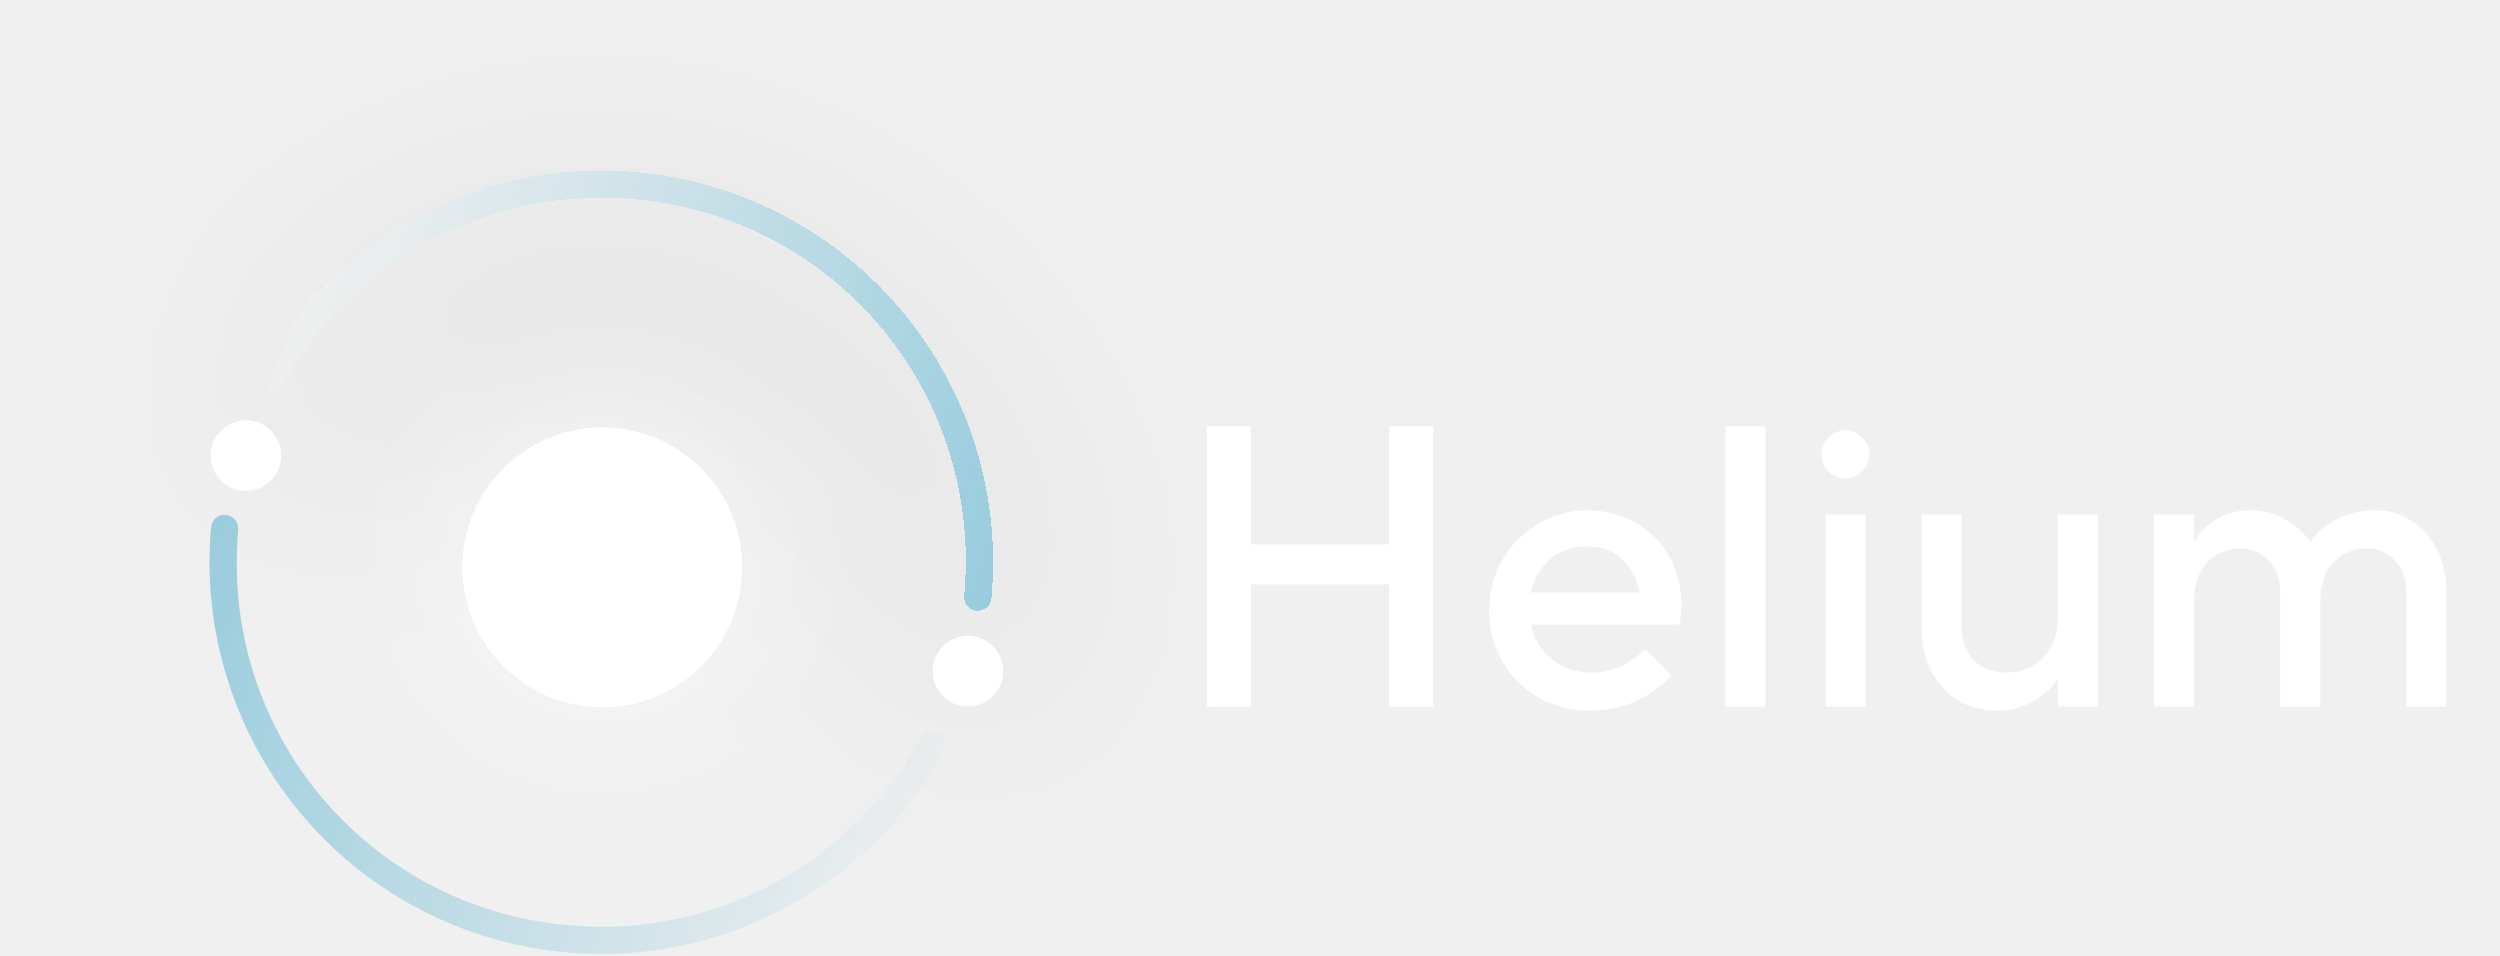
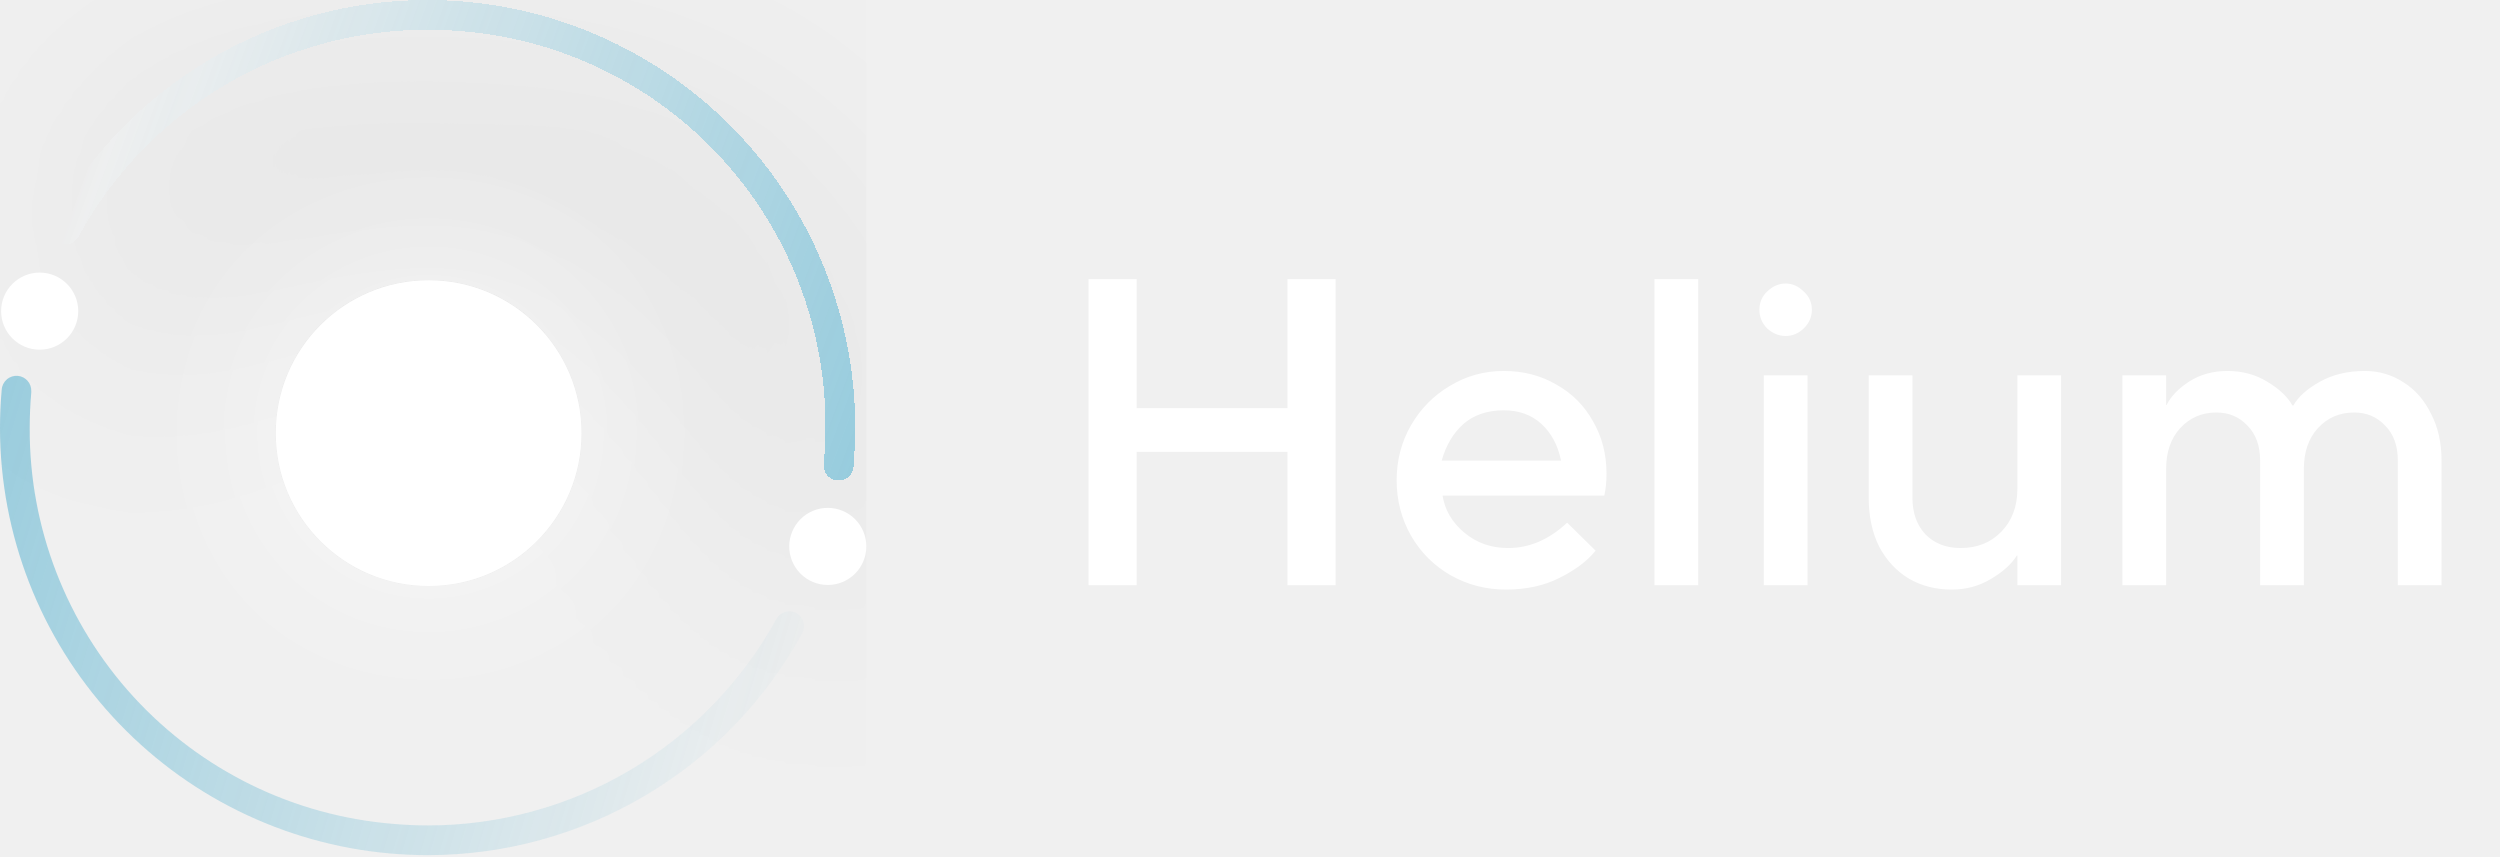
- <svg xmlns="http://www.w3.org/2000/svg" width="1217" height="465" viewBox="0 0 1217 465" fill="none">
-   <path d="M457.259 356.471C457.26 356.469 457.259 356.466 457.257 356.465C455.718 355.618 453.902 355.417 452.212 355.906C450.522 356.398 449.096 357.542 448.25 359.085C432.982 386.939 410.51 410.18 383.182 426.377C355.857 442.571 324.68 451.127 292.914 451.146C287.647 451.146 282.281 450.88 277.013 450.417C232.789 446.743 191.574 426.532 161.593 393.817C131.613 361.105 115.066 318.294 115.249 273.916C115.249 268.648 115.48 263.283 115.943 258.113V257.551C115.943 257.551 115.944 257.55 115.945 257.551V257.551C115.945 257.551 115.946 257.551 115.946 257.55C116.118 253.999 113.458 250.943 109.917 250.627C108.143 250.481 106.384 251.055 105.038 252.22C103.692 253.386 102.87 255.046 102.761 256.823C102.263 262.519 102 268.252 102 273.916C102.067 321.527 119.939 367.392 152.103 402.501C184.265 437.605 228.396 459.412 275.818 463.64C281.482 464.137 287.247 464.401 292.911 464.401H292.914C327.034 464.361 360.52 455.159 389.87 437.76C419.222 420.36 443.365 395.398 459.774 365.485C461.561 362.302 460.438 358.276 457.261 356.477C457.259 356.476 457.258 356.473 457.259 356.471V356.471Z" fill="url(#paint0_linear_2322_54161)" fill-opacity="0.4" />
-   <g filter="url(#filter0_bd_2322_54161)">
-     <path d="M127.947 191.228C127.947 191.228 127.947 191.228 127.947 191.228C129.488 192.076 131.304 192.278 132.994 191.789C134.686 191.297 136.109 190.153 136.955 188.61C152.199 160.668 174.684 137.346 202.052 121.094C229.42 104.842 260.661 96.262 292.491 96.251C297.758 96.251 303.124 96.482 308.392 96.945C352.616 100.63 393.831 120.846 423.812 153.567C453.792 186.287 470.339 229.103 470.153 273.481C470.153 278.749 469.887 284.083 469.424 289.351V290.112C469.097 293.751 471.781 296.967 475.421 297.3H476.051H476.049C479.489 297.314 482.364 294.696 482.676 291.272V290.511C483.173 284.847 483.437 279.117 483.437 273.45C483.373 225.828 465.495 179.953 433.314 144.851C401.137 109.747 356.988 87.956 309.552 83.761C303.888 83.266 298.158 83 292.493 83C258.251 83.005 224.642 92.237 195.203 109.726C165.766 127.216 141.583 152.314 125.197 182.382C123.558 185.588 124.779 189.514 127.947 191.227C127.948 191.227 127.948 191.228 127.947 191.228V191.228Z" fill="url(#paint1_linear_2322_54161)" fill-opacity="0.4" shape-rendering="crispEdges" />
+ <svg xmlns="http://www.w3.org/2000/svg" width="1115" height="382" viewBox="0 0 1115 382" fill="none">
+   <g clip-path="url(#clip0_2322_54161)">
+     <path d="M355.259 273.471C355.26 273.469 355.259 273.466 355.257 273.465C353.718 272.618 351.902 272.417 350.212 272.906C348.522 273.398 347.096 274.542 346.25 276.085C330.982 303.939 308.51 327.18 281.182 343.377C253.857 359.571 222.68 368.127 190.914 368.146C185.647 368.146 180.281 367.88 175.013 367.417C130.789 363.743 89.573 343.532 59.593 310.817C29.613 278.105 13.066 235.294 13.249 190.916C13.249 185.648 13.48 180.283 13.943 175.113V174.551C13.943 174.551 13.944 174.55 13.945 174.551V174.551C13.945 174.551 13.946 174.551 13.946 174.55C14.118 170.999 11.458 167.943 7.917 167.627C6.143 167.481 4.384 168.055 3.038 169.22C1.692 170.386 0.87 172.046 0.761 173.823C0.263 179.519 0 185.252 0 190.916C0.067 238.527 17.939 284.392 50.103 319.501C82.265 354.605 126.396 376.412 173.818 380.64C179.482 381.137 185.247 381.401 190.911 381.401H190.914C225.034 381.361 258.52 372.159 287.87 354.76C317.222 337.36 341.365 312.398 357.774 282.485C359.561 279.302 358.438 275.276 355.261 273.477C355.259 273.476 355.258 273.473 355.259 273.471V273.471Z" fill="url(#paint0_linear_2322_54161)" fill-opacity="0.4" />
+     <g filter="url(#filter0_bd_2322_54161)">
+       <path d="M25.947 108.228C25.947 108.228 25.947 108.228 25.947 108.228C27.488 109.076 29.305 109.278 30.994 108.789C32.686 108.297 34.109 107.153 34.955 105.61C50.199 77.668 72.684 54.346 100.052 38.094C127.42 21.842 158.661 13.262 190.491 13.251C195.758 13.251 201.124 13.482 206.392 13.945C250.616 17.63 291.831 37.846 321.812 70.567C351.792 103.287 368.339 146.103 368.153 190.481C368.153 195.749 367.887 201.083 367.424 206.351V207.112C367.097 210.751 369.781 213.967 373.421 214.3H374.051H374.049C377.489 214.314 380.364 211.696 380.676 208.272V207.511C381.173 201.847 381.437 196.117 381.437 190.45C381.373 142.828 363.495 96.953 331.314 61.852C299.137 26.747 254.988 4.956 207.552 0.761C201.888 0.266 196.158 0 190.493 0C156.251 0.005 122.642 9.237 93.204 26.726C63.766 44.216 39.584 69.314 23.197 99.382C21.558 102.588 22.779 106.514 25.948 108.227C25.948 108.227 25.948 108.228 25.947 108.228V108.228Z" fill="url(#paint1_linear_2322_54161)" fill-opacity="0.4" shape-rendering="crispEdges" />
+     </g>
+     <path d="M369.226 226.508C364.666 226.5 360.287 228.304 357.055 231.525C353.825 234.744 352.005 239.118 352 243.681C351.995 248.241 353.801 252.62 357.026 255.847C360.247 259.077 364.621 260.891 369.184 260.896C373.744 260.899 378.12 259.087 381.347 255.863C384.574 252.638 386.386 248.265 386.386 243.702C386.386 239.148 384.579 234.779 381.363 231.558C378.146 228.333 373.781 226.519 369.226 226.508L369.226 226.508Z" fill="white" />
+     <path d="M34.89 138.766C34.89 148.263 27.191 155.96 17.696 155.96C8.201 155.96 0.502 148.263 0.502 138.766C0.502 129.271 8.201 121.574 17.696 121.574C27.191 121.574 34.89 129.271 34.89 138.766Z" fill="white" />
+     <g filter="url(#filter1_d_2322_54161)">
+       <circle cx="191.178" cy="193.178" r="68.178" fill="white" />
+     </g>
  </g>
-   <path d="M471.226 309.508C466.666 309.5 462.287 311.304 459.055 314.525C455.825 317.744 454.005 322.118 454 326.681C453.995 331.241 455.801 335.62 459.026 338.847C462.247 342.077 466.621 343.891 471.184 343.896C475.744 343.899 480.12 342.087 483.347 338.863C486.574 335.638 488.386 331.265 488.386 326.702C488.386 322.148 486.579 317.779 483.363 314.558C480.146 311.333 475.781 309.519 471.226 309.508L471.226 309.508Z" fill="white" />
-   <path d="M136.89 221.766C136.89 231.263 129.191 238.96 119.696 238.96C110.201 238.96 102.502 231.263 102.502 221.766C102.502 212.271 110.201 204.574 119.696 204.574C129.191 204.574 136.89 212.271 136.89 221.766Z" fill="white" />
-   <g filter="url(#filter1_d_2322_54161)">
-     <circle cx="293.178" cy="276.178" r="68.178" fill="white" />
-   </g>
-   <path d="M608.95 344H587.5V207.5H608.95V265.025H676.225V207.5H697.675V344H676.225V284.525H608.95V344ZM773.656 345.95C764.686 345.95 756.431 343.805 748.891 339.515C741.481 335.225 735.631 329.375 731.341 321.965C727.051 314.425 724.906 306.17 724.906 297.2C724.906 288.23 727.051 280.04 731.341 272.63C735.631 265.22 741.416 259.37 748.696 255.08C755.976 250.66 763.971 248.45 772.681 248.45C781.391 248.45 789.191 250.465 796.081 254.495C803.101 258.395 808.561 263.855 812.461 270.875C816.491 277.765 818.506 285.565 818.506 294.275C818.506 297.785 818.181 301.035 817.531 304.025H745.381C746.421 310.525 749.671 316.05 755.131 320.6C760.591 325.15 767.091 327.425 774.631 327.425C784.121 327.425 792.896 323.655 800.956 316.115L813.631 328.595C809.991 333.145 804.661 337.175 797.641 340.685C790.751 344.195 782.756 345.95 773.656 345.95ZM798.226 288.425C796.796 281.535 793.871 276.075 789.451 272.045C785.031 268.015 779.441 266 772.681 266C765.401 266 759.421 268.015 754.741 272.045C750.191 276.075 746.941 281.535 744.991 288.425H798.226ZM859.396 344H839.896V207.5H859.396V344ZM908.146 344H888.646V250.4H908.146V344ZM898.396 232.85C895.406 232.85 892.676 231.745 890.206 229.535C887.866 227.195 886.696 224.4 886.696 221.15C886.696 217.9 887.866 215.17 890.206 212.96C892.676 210.62 895.406 209.45 898.396 209.45C901.386 209.45 904.051 210.62 906.391 212.96C908.861 215.17 910.096 217.9 910.096 221.15C910.096 224.4 908.861 227.195 906.391 229.535C904.051 231.745 901.386 232.85 898.396 232.85ZM972.496 345.95C965.346 345.95 958.976 344.325 953.386 341.075C947.796 337.695 943.376 332.95 940.126 326.84C937.006 320.6 935.446 313.32 935.446 305V250.4H954.946V305C954.946 311.76 956.896 317.22 960.796 321.38C964.826 325.41 970.026 327.425 976.396 327.425C983.806 327.425 989.851 325.02 994.531 320.21C999.341 315.27 1001.75 308.9 1001.75 301.1V250.4H1021.25V344H1001.75V330.74H1001.55C999.081 334.64 995.181 338.15 989.851 341.27C984.651 344.39 978.866 345.95 972.496 345.95ZM1048.58 344V250.4H1068.08V263.66H1068.28C1070.23 259.76 1073.61 256.25 1078.42 253.13C1083.36 250.01 1089.01 248.45 1095.38 248.45C1102.14 248.45 1108.12 250.075 1113.32 253.325C1118.52 256.445 1122.23 259.955 1124.44 263.855H1124.83C1127.04 259.955 1130.94 256.445 1136.53 253.325C1142.25 250.075 1149.01 248.45 1156.81 248.45C1163.05 248.45 1168.77 250.14 1173.97 253.52C1179.17 256.77 1183.26 261.45 1186.25 267.56C1189.37 273.54 1190.93 280.495 1190.93 288.425V344H1171.43V288.425C1171.43 281.795 1169.55 276.595 1165.78 272.825C1162.14 268.925 1157.52 266.975 1151.93 266.975C1145.43 266.975 1140.04 269.315 1135.75 273.995C1131.59 278.545 1129.51 284.655 1129.51 292.325V344H1110.01V288.425C1110.01 281.795 1108.12 276.595 1104.35 272.825C1100.71 268.925 1096.1 266.975 1090.51 266.975C1084.01 266.975 1078.61 269.315 1074.32 273.995C1070.16 278.545 1068.08 284.655 1068.08 292.325V344H1048.58Z" fill="white" />
+   <path d="M506.95 261H485.5V124.5H506.95V182.025H574.225V124.5H595.675V261H574.225V201.525H506.95V261ZM671.656 262.95C662.686 262.95 654.431 260.805 646.891 256.515C639.481 252.225 633.631 246.375 629.341 238.965C625.051 231.425 622.906 223.17 622.906 214.2C622.906 205.23 625.051 197.04 629.341 189.63C633.631 182.22 639.416 176.37 646.696 172.08C653.976 167.66 661.971 165.45 670.681 165.45C679.391 165.45 687.191 167.465 694.081 171.495C701.101 175.395 706.561 180.855 710.461 187.875C714.491 194.765 716.506 202.565 716.506 211.275C716.506 214.785 716.181 218.035 715.531 221.025H643.381C644.421 227.525 647.671 233.05 653.131 237.6C658.591 242.15 665.091 244.425 672.631 244.425C682.121 244.425 690.896 240.655 698.956 233.115L711.631 245.595C707.991 250.145 702.661 254.175 695.641 257.685C688.751 261.195 680.756 262.95 671.656 262.95ZM696.226 205.425C694.796 198.535 691.871 193.075 687.451 189.045C683.031 185.015 677.441 183 670.681 183C663.401 183 657.421 185.015 652.741 189.045C648.191 193.075 644.941 198.535 642.991 205.425H696.226ZM757.396 261H737.896V124.5H757.396V261ZM806.146 261H786.646V167.4H806.146V261ZM796.396 149.85C793.406 149.85 790.676 148.745 788.206 146.535C785.866 144.195 784.696 141.4 784.696 138.15C784.696 134.9 785.866 132.17 788.206 129.96C790.676 127.62 793.406 126.45 796.396 126.45C799.386 126.45 802.051 127.62 804.391 129.96C806.861 132.17 808.096 134.9 808.096 138.15C808.096 141.4 806.861 144.195 804.391 146.535C802.051 148.745 799.386 149.85 796.396 149.85ZM870.496 262.95C863.346 262.95 856.976 261.325 851.386 258.075C845.796 254.695 841.376 249.95 838.126 243.84C835.006 237.6 833.446 230.32 833.446 222V167.4H852.946V222C852.946 228.76 854.896 234.22 858.796 238.38C862.826 242.41 868.026 244.425 874.396 244.425C881.806 244.425 887.851 242.02 892.531 237.21C897.341 232.27 899.746 225.9 899.746 218.1V167.4H919.246V261H899.746V247.74H899.551C897.081 251.64 893.181 255.15 887.851 258.27C882.651 261.39 876.866 262.95 870.496 262.95ZM946.584 261V167.4H966.084V180.66H966.279C968.229 176.76 971.609 173.25 976.419 170.13C981.359 167.01 987.014 165.45 993.384 165.45C1000.14 165.45 1006.12 167.075 1011.32 170.325C1016.52 173.445 1020.23 176.955 1022.44 180.855H1022.83C1025.04 176.955 1028.94 173.445 1034.53 170.325C1040.25 167.075 1047.01 165.45 1054.81 165.45C1061.05 165.45 1066.77 167.14 1071.97 170.52C1077.17 173.77 1081.26 178.45 1084.25 184.56C1087.37 190.54 1088.93 197.495 1088.93 205.425V261H1069.43V205.425C1069.43 198.795 1067.55 193.595 1063.78 189.825C1060.14 185.925 1055.52 183.975 1049.93 183.975C1043.43 183.975 1038.04 186.315 1033.75 190.995C1029.59 195.545 1027.51 201.655 1027.51 209.325V261H1008.01V205.425C1008.01 198.795 1006.12 193.595 1002.35 189.825C998.714 185.925 994.099 183.975 988.509 183.975C982.009 183.975 976.614 186.315 972.324 190.995C968.164 195.545 966.084 201.655 966.084 209.325V261H946.584Z" fill="white" />
  <defs>
-     <filter id="filter0_bd_2322_54161" x="0.51" y="0.36" width="606.885" height="462.219" filterUnits="userSpaceOnUse" color-interpolation-filters="sRGB">
+     <filter id="filter0_bd_2322_54161" x="-101.49" y="-82.64" width="606.885" height="462.219" filterUnits="userSpaceOnUse" color-interpolation-filters="sRGB">
      <feFlood flood-opacity="0" result="BackgroundImageFix" />
      <feGaussianBlur in="BackgroundImageFix" stdDeviation="30.99" />
      <feComposite in2="SourceAlpha" operator="in" result="effect1_backgroundBlur_2322_54161" />
      <feColorMatrix in="SourceAlpha" type="matrix" values="0 0 0 0 0 0 0 0 0 0 0 0 0 0 0 0 0 0 127 0" result="hardAlpha" />
      <feOffset dy="41.32" />
      <feGaussianBlur stdDeviation="61.98" />
      <feComposite in2="hardAlpha" operator="out" />
      <feColorMatrix type="matrix" values="0 0 0 0 0 0 0 0 0 0 0 0 0 0 0 0 0 0 0.3 0" />
      <feBlend mode="normal" in2="effect1_backgroundBlur_2322_54161" result="effect2_dropShadow_2322_54161" />
      <feBlend mode="normal" in="SourceGraphic" in2="effect2_dropShadow_2322_54161" result="shape" />
    </filter>
-     <filter id="filter1_d_2322_54161" x="149.68" y="132.68" width="286.995" height="286.995" filterUnits="userSpaceOnUse" color-interpolation-filters="sRGB">
+     <filter id="filter1_d_2322_54161" x="47.68" y="49.68" width="286.995" height="286.995" filterUnits="userSpaceOnUse" color-interpolation-filters="sRGB">
      <feFlood flood-opacity="0" result="BackgroundImageFix" />
      <feColorMatrix in="SourceAlpha" type="matrix" values="0 0 0 0 0 0 0 0 0 0 0 0 0 0 0 0 0 0 127 0" result="hardAlpha" />
      <feMorphology radius="12" operator="dilate" in="SourceAlpha" result="effect1_dropShadow_2322_54161" />
      <feOffset />
      <feGaussianBlur stdDeviation="31.66" />
      <feComposite in2="hardAlpha" operator="out" />
      <feColorMatrix type="matrix" values="0 0 0 0 1 0 0 0 0 1 0 0 0 0 1 0 0 0 0.4 0" />
      <feBlend mode="normal" in2="BackgroundImageFix" result="effect1_dropShadow_2322_54161" />
      <feBlend mode="normal" in="SourceGraphic" in2="effect1_dropShadow_2322_54161" result="shape" />
    </filter>
-     <linearGradient id="paint0_linear_2322_54161" x1="83" y1="251" x2="474.969" y2="368.103" gradientUnits="userSpaceOnUse">
+     <linearGradient id="paint0_linear_2322_54161" x1="-19" y1="168" x2="372.969" y2="285.103" gradientUnits="userSpaceOnUse">
      <stop stop-color="#1095C1" />
      <stop offset="1" stop-color="#1095C1" stop-opacity="0" />
    </linearGradient>
-     <linearGradient id="paint1_linear_2322_54161" x1="473" y1="328" x2="124" y2="200" gradientUnits="userSpaceOnUse">
+     <linearGradient id="paint1_linear_2322_54161" x1="371" y1="245" x2="22" y2="117" gradientUnits="userSpaceOnUse">
      <stop stop-color="#1095C1" />
      <stop offset="1" stop-color="#1095C1" stop-opacity="0" />
    </linearGradient>
+     <clipPath id="clip0_2322_54161">
+       <rect width="386.386" height="381.4" fill="white" />
+     </clipPath>
  </defs>
</svg>
